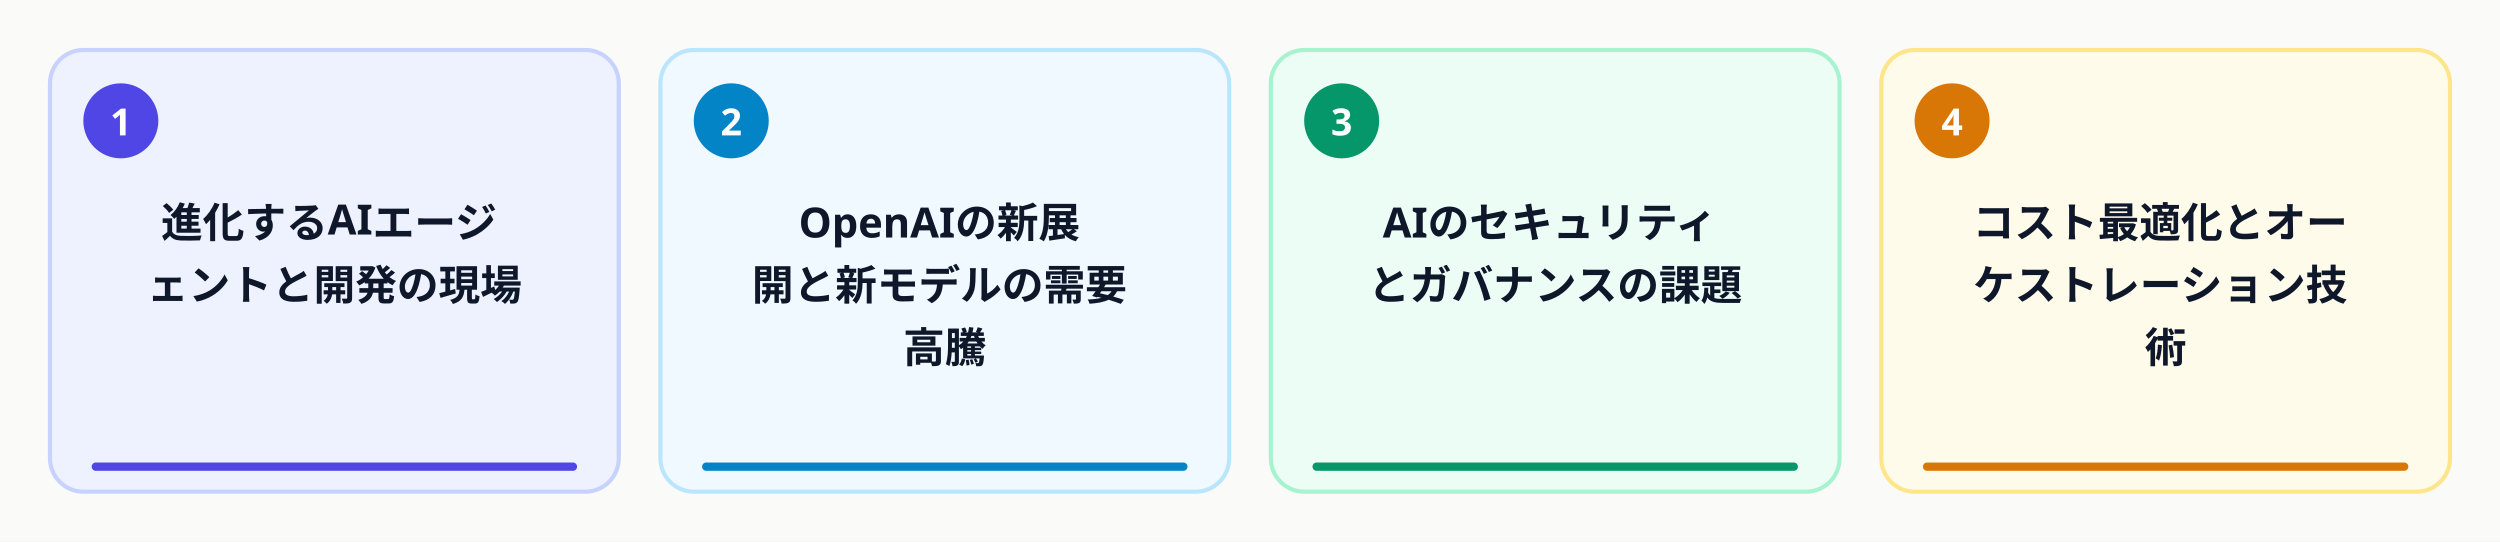
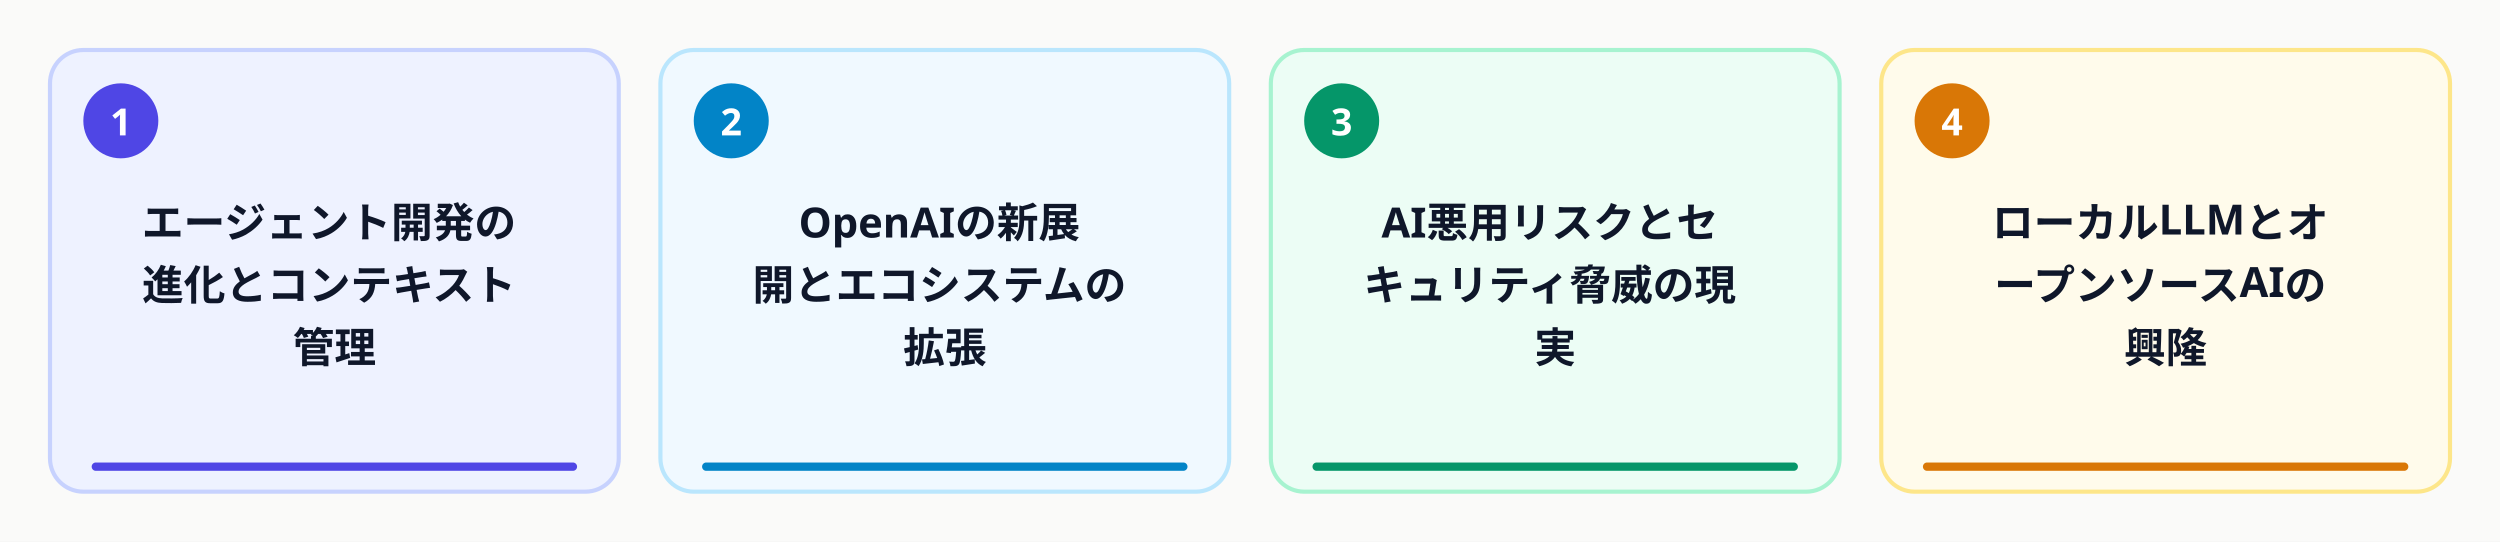
<svg xmlns="http://www.w3.org/2000/svg" viewBox="0 0 1200 260" width="1200" height="260">
  <rect width="1200" height="260" fill="#fafaf9" />
  <g>
    <rect x="24" y="24" width="273" height="212" rx="16" fill="#eef2ff" stroke="#c7d2fe" stroke-width="2" />
    <circle cx="58" cy="58" r="18" fill="#4f46e5" />
    <text x="58" y="58" text-anchor="middle" dominant-baseline="central" font-family="sans-serif" font-size="18" font-weight="700" fill="#ffffff">1</text>
    <text x="160.5" y="114" text-anchor="middle" font-family="'Hiragino Sans','Noto Sans JP',sans-serif" font-size="20" font-weight="700" fill="#0f172a">
-       <tspan x="160.5" dy="0">進化するAIエージ</tspan>
-       <tspan x="160.5" dy="1.5em">ェントと開発の現場</tspan>
+       <tspan x="160.5" dy="0">エージェント開発の</tspan>
+       <tspan x="160.5" dy="1.5em">進化とコンテキスト</tspan>
+       <tspan x="160.5" dy="1.5em">管理</tspan>
    </text>
    <rect x="44" y="222" width="233" height="4" rx="2" fill="#4f46e5" />
  </g>
  <g>
    <rect x="317" y="24" width="273" height="212" rx="16" fill="#f0f9ff" stroke="#bae6fd" stroke-width="2" />
    <circle cx="351" cy="58" r="18" fill="#0284c7" />
    <text x="351" y="58" text-anchor="middle" dominant-baseline="central" font-family="sans-serif" font-size="18" font-weight="700" fill="#ffffff">2</text>
    <text x="453.5" y="114" text-anchor="middle" font-family="'Hiragino Sans','Noto Sans JP',sans-serif" font-size="20" font-weight="700" fill="#0f172a">
      <tspan x="453.5" dy="0">OpenAIの新展</tspan>
-       <tspan x="453.5" dy="1.5em">開と新モデルの需要</tspan>
-       <tspan x="453.5" dy="1.5em">高騰</tspan>
+       <tspan x="453.5" dy="1.5em">開とエコシステムの</tspan>
+       <tspan x="453.5" dy="1.5em">拡張</tspan>
    </text>
    <rect x="337" y="222" width="233" height="4" rx="2" fill="#0284c7" />
  </g>
  <g>
    <rect x="610" y="24" width="273" height="212" rx="16" fill="#ecfdf5" stroke="#a7f3d0" stroke-width="2" />
    <circle cx="644" cy="58" r="18" fill="#059669" />
    <text x="644" y="58" text-anchor="middle" dominant-baseline="central" font-family="sans-serif" font-size="18" font-weight="700" fill="#ffffff">3</text>
    <text x="746.5" y="114" text-anchor="middle" font-family="'Hiragino Sans','Noto Sans JP',sans-serif" font-size="20" font-weight="700" fill="#0f172a">
-       <tspan x="746.5" dy="0">AIのセキュリティ</tspan>
-       <tspan x="746.5" dy="1.5em">とガバナンスの課題</tspan>
+       <tspan x="746.5" dy="0">AI悪用リスクとセ</tspan>
+       <tspan x="746.5" dy="1.5em">キュリティ脅威の現</tspan>
+       <tspan x="746.5" dy="1.5em">実</tspan>
    </text>
    <rect x="630" y="222" width="233" height="4" rx="2" fill="#059669" />
  </g>
  <g>
    <rect x="903" y="24" width="273" height="212" rx="16" fill="#fffbeb" stroke="#fde68a" stroke-width="2" />
    <circle cx="937" cy="58" r="18" fill="#d97706" />
    <text x="937" y="58" text-anchor="middle" dominant-baseline="central" font-family="sans-serif" font-size="18" font-weight="700" fill="#ffffff">4</text>
    <text x="1039.5" y="114" text-anchor="middle" font-family="'Hiragino Sans','Noto Sans JP',sans-serif" font-size="20" font-weight="700" fill="#0f172a">
-       <tspan x="1039.5" dy="0">コスト最適化とオー</tspan>
-       <tspan x="1039.5" dy="1.5em">ケストレーション技</tspan>
-       <tspan x="1039.5" dy="1.5em">術</tspan>
+       <tspan x="1039.5" dy="0">ローカルLLMとオ</tspan>
+       <tspan x="1039.5" dy="1.5em">ープンソースAIの</tspan>
+       <tspan x="1039.5" dy="1.5em">興隆</tspan>
    </text>
    <rect x="923" y="222" width="233" height="4" rx="2" fill="#d97706" />
  </g>
</svg>
